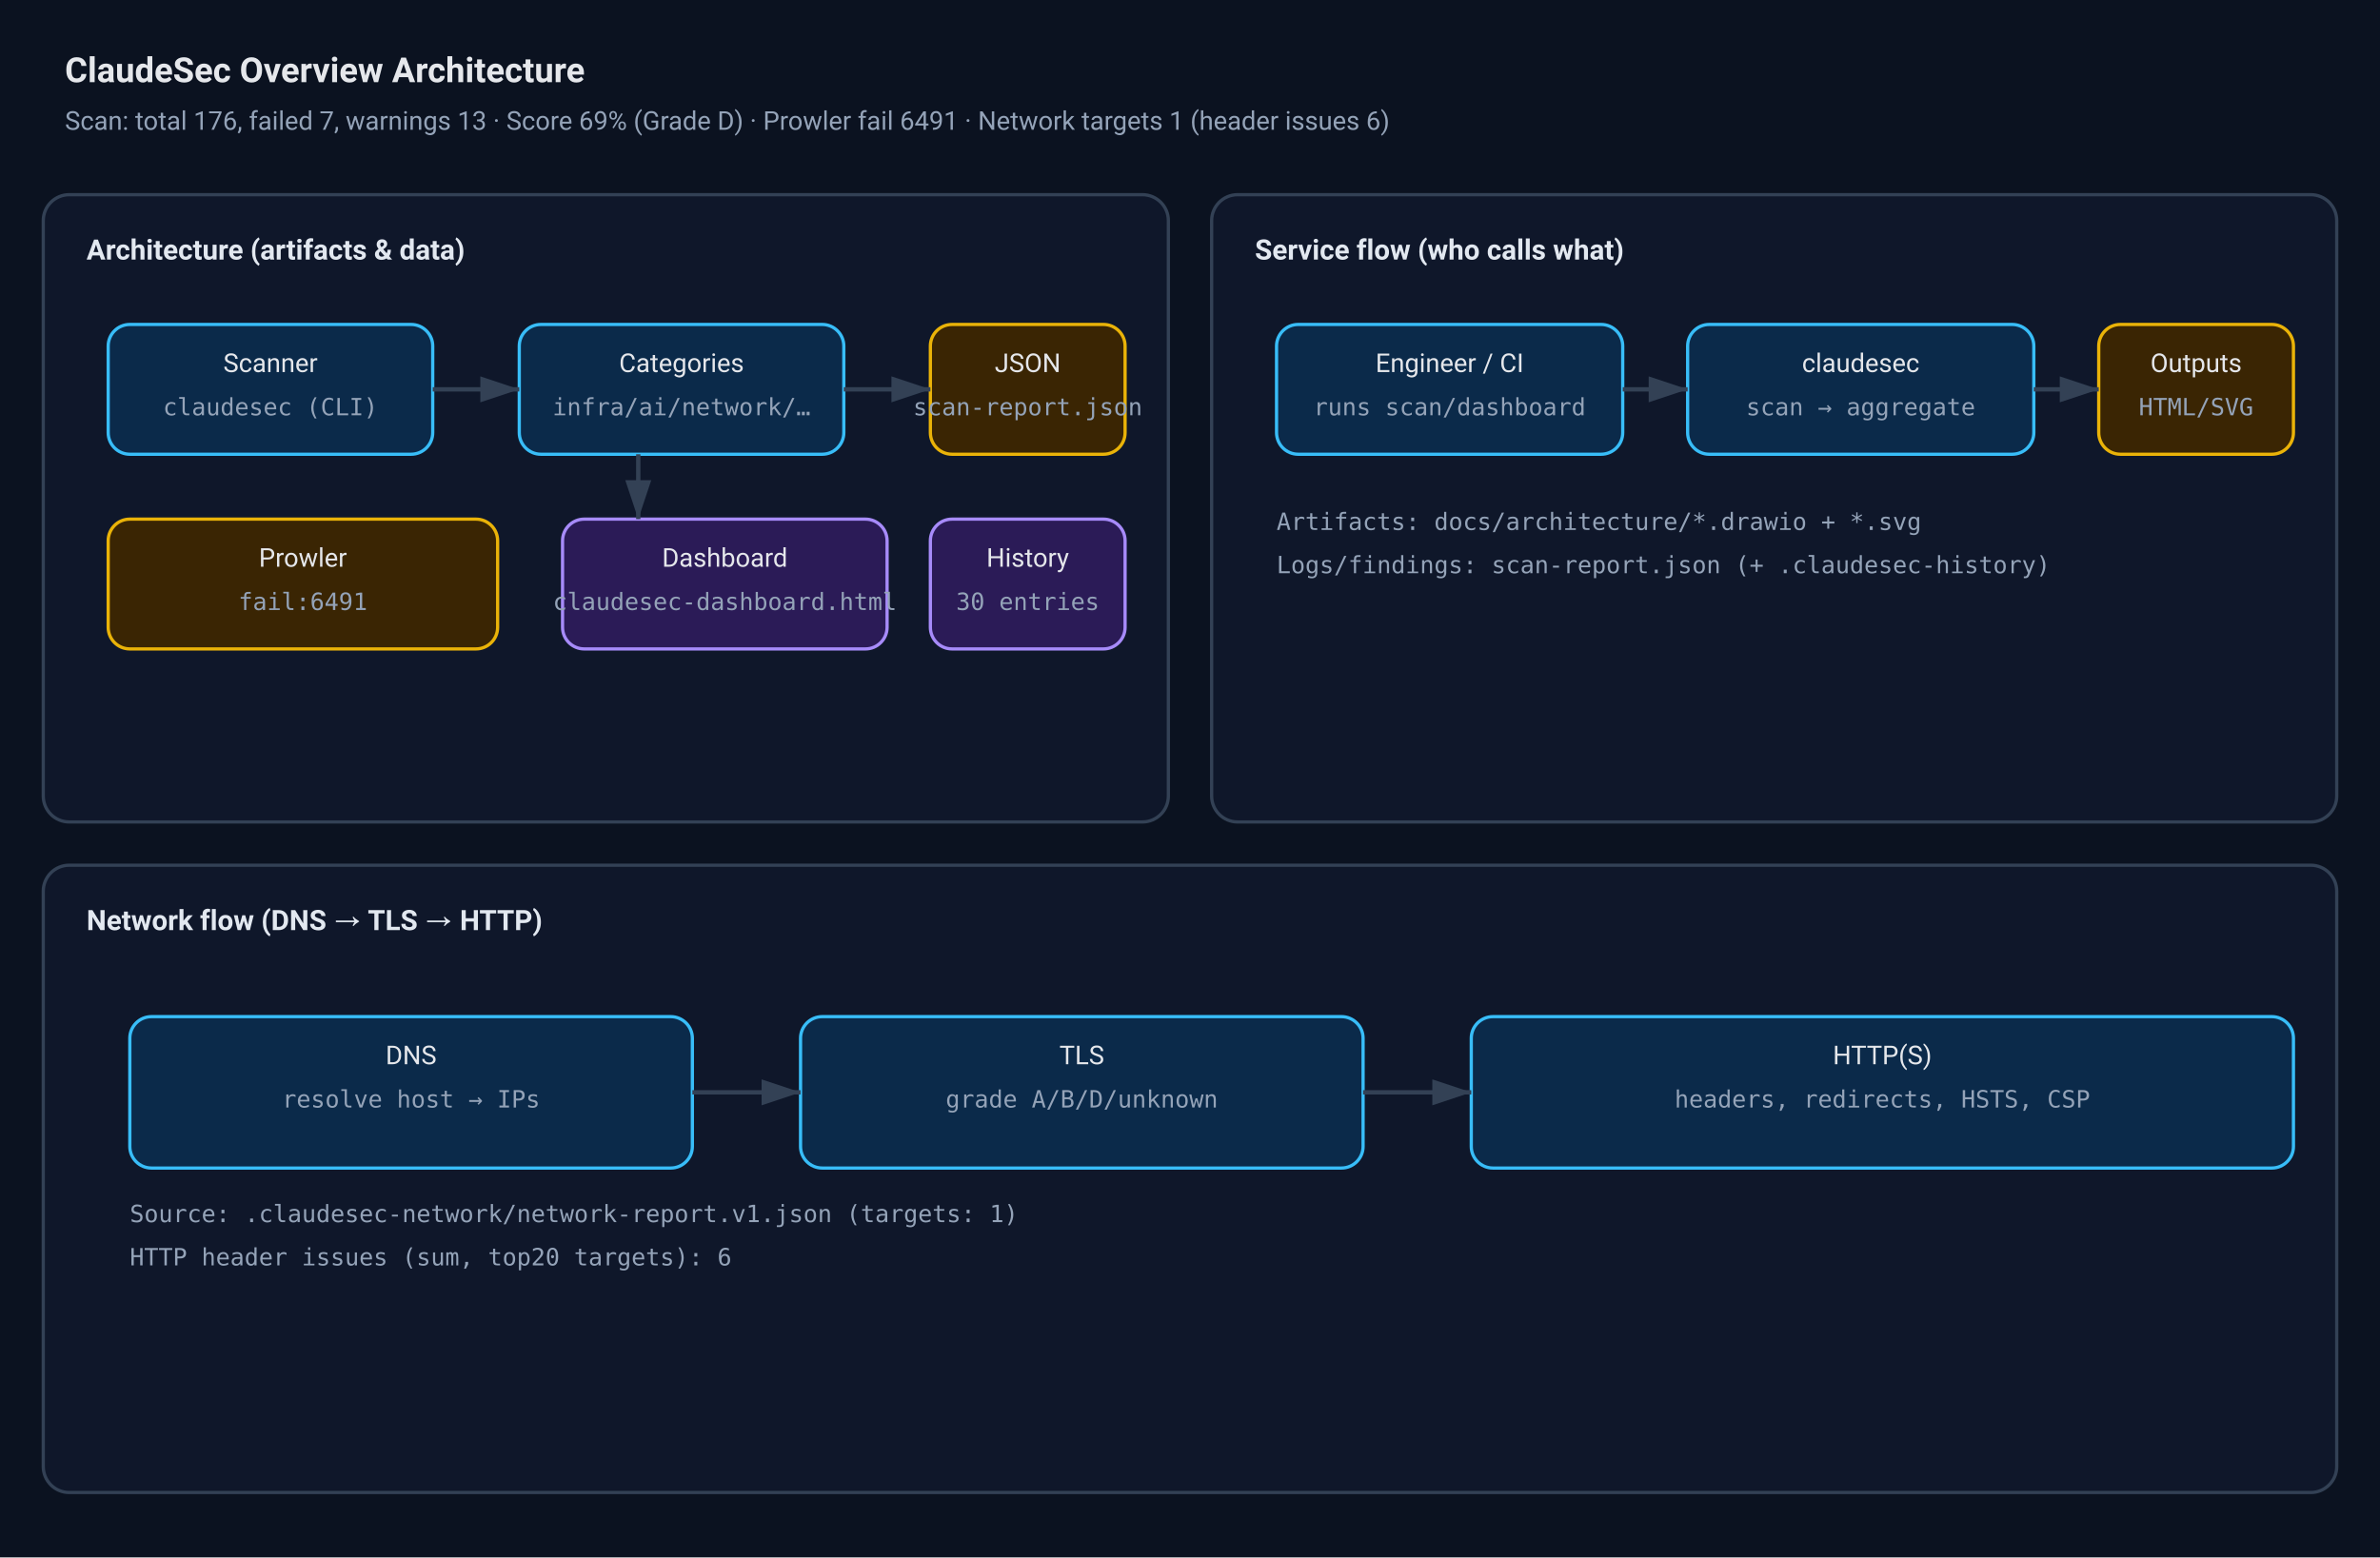
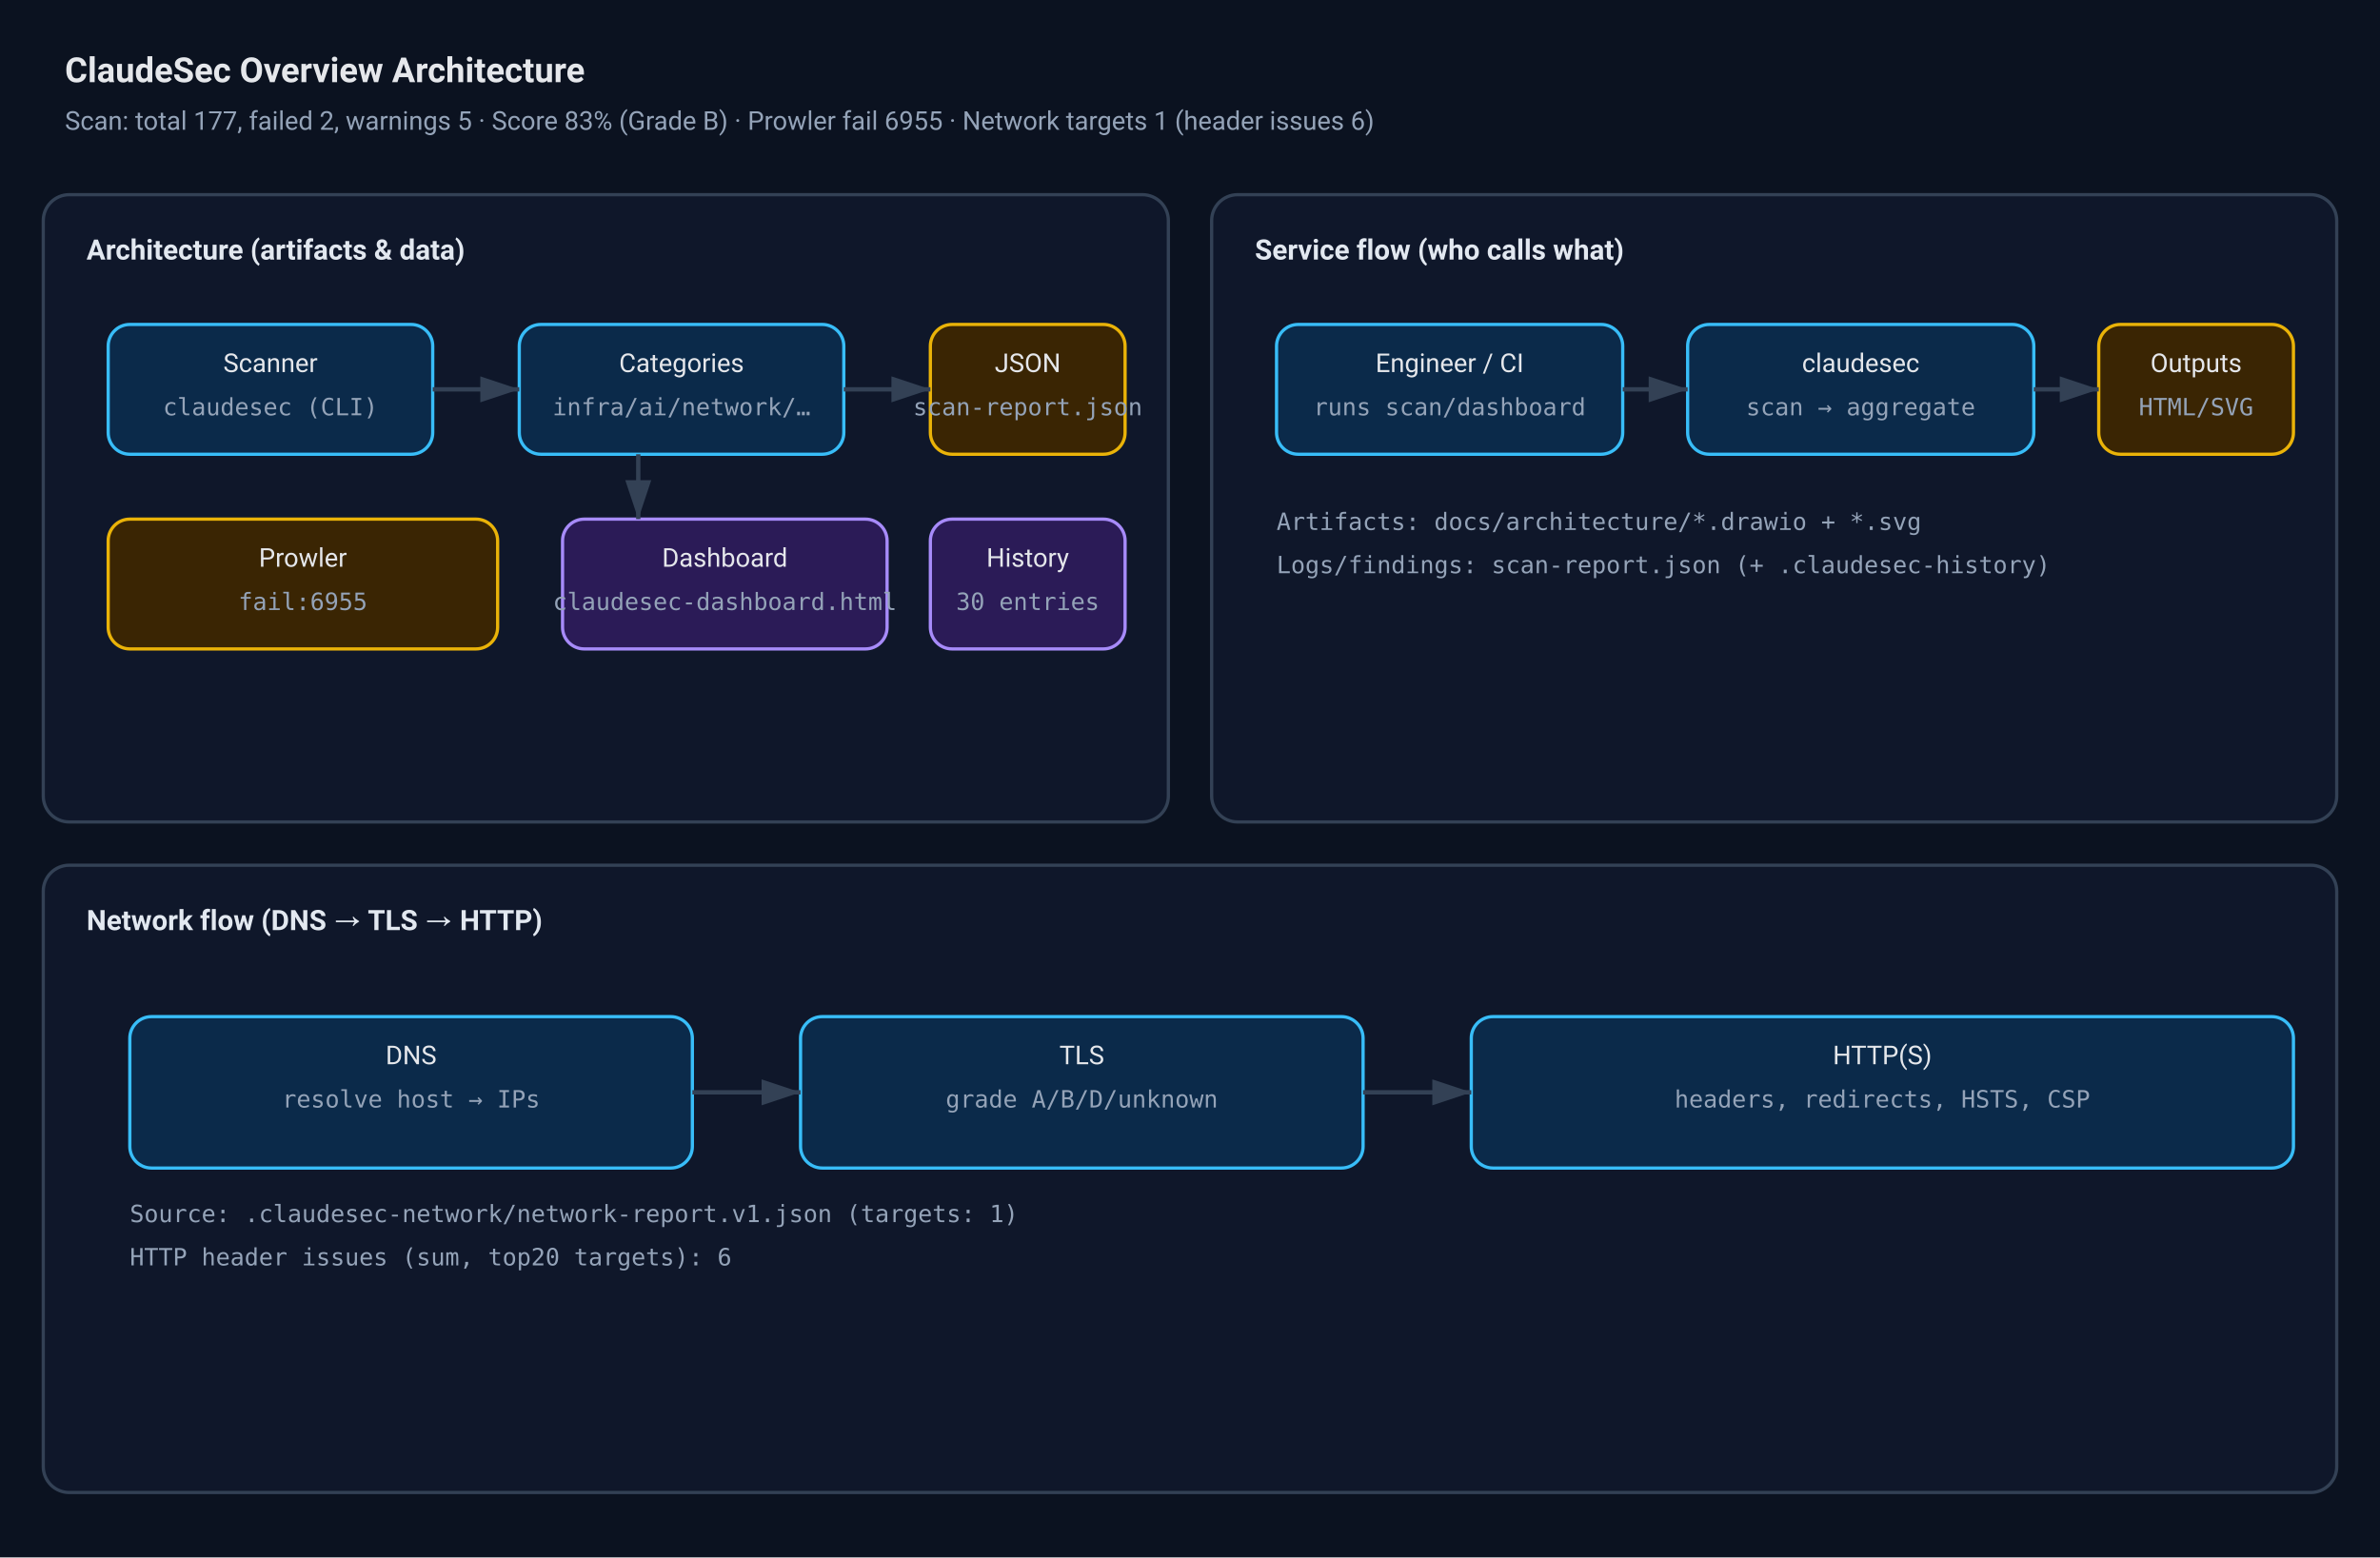
<svg xmlns="http://www.w3.org/2000/svg" viewBox="0 0 1100 720" width="1100" height="720">
  <defs>
    <marker id="arrow" markerWidth="10" markerHeight="10" refX="9" refY="3" orient="auto">
      <path d="M0,0 L0,6 L9,3 z" fill="#334155" />
    </marker>
  </defs>
  <style>
  .bg{fill:#0b1220}
  .card{fill:#0f172a;stroke:#334155;stroke-width:1.5}
  .boxA{fill:#0b2a4a;stroke:#38bdf8;stroke-width:1.5}
  .boxB{fill:#3a2503;stroke:#eab308;stroke-width:1.5}
  .boxC{fill:#2b1b57;stroke:#a78bfa;stroke-width:1.5}
  .txt{font-family:system-ui,-apple-system,Segoe UI,Roboto,Helvetica,Arial,sans-serif;font-size:12px;fill:#e5e7eb}
  .muted{fill:#94a3b8}
  .title{font-size:16px;font-weight:700}
  .h2{font-size:13px;font-weight:700;fill:#e2e8f0}
  .mono{font-family:ui-monospace,SFMono-Regular,Menlo,Monaco,Consolas,monospace;font-size:11px}
</style>
  <rect class="bg" x="0" y="0" width="1100" height="720" />
  <text class="txt title" x="30" y="38">ClaudeSec Overview Architecture</text>
-   <text class="txt muted" x="30" y="60">Scan: total 176, failed 7, warnings 13 · Score 69% (Grade D) · Prowler fail 6491 · Network targets 1 (header issues 6)</text>
+   <text class="txt muted" x="30" y="60">Scan: total 177, failed 2, warnings 5 · Score 83% (Grade B) · Prowler fail 6955 · Network targets 1 (header issues 6)</text>
  <rect class="card" x="20" y="90" width="520" height="290" rx="12" />
  <rect class="card" x="560" y="90" width="520" height="290" rx="12" />
  <rect class="card" x="20" y="400" width="1060" height="290" rx="12" />
  <text class="txt h2" x="40" y="120">Architecture (artifacts &amp; data)</text>
  <text class="txt h2" x="580" y="120">Service flow (who calls what)</text>
  <text class="txt h2" x="40" y="430">Network flow (DNS → TLS → HTTP)</text>
  <rect x="50" y="150" width="150" height="60" rx="10" class="boxA" />
  <text class="txt" x="125.0" y="172" text-anchor="middle">Scanner</text>
  <text class="txt muted mono" x="125.0" y="192" text-anchor="middle">claudesec (CLI)</text>
  <rect x="240" y="150" width="150" height="60" rx="10" class="boxA" />
  <text class="txt" x="315.0" y="172" text-anchor="middle">Categories</text>
  <text class="txt muted mono" x="315.0" y="192" text-anchor="middle">infra/ai/network/…</text>
  <rect x="430" y="150" width="90" height="60" rx="10" class="boxB" />
  <text class="txt" x="475.0" y="172" text-anchor="middle">JSON</text>
  <text class="txt muted mono" x="475.0" y="192" text-anchor="middle">scan-report.json</text>
  <rect x="50" y="240" width="180" height="60" rx="10" class="boxB" />
  <text class="txt" x="140.0" y="262" text-anchor="middle">Prowler</text>
-   <text class="txt muted mono" x="140.0" y="282" text-anchor="middle">fail:6491</text>
+   <text class="txt muted mono" x="140.0" y="282" text-anchor="middle">fail:6955</text>
  <rect x="260" y="240" width="150" height="60" rx="10" class="boxC" />
  <text class="txt" x="335.0" y="262" text-anchor="middle">Dashboard</text>
  <text class="txt muted mono" x="335.0" y="282" text-anchor="middle">claudesec-dashboard.html</text>
  <rect x="430" y="240" width="90" height="60" rx="10" class="boxC" />
  <text class="txt" x="475.0" y="262" text-anchor="middle">History</text>
  <text class="txt muted mono" x="475.0" y="282" text-anchor="middle">30 entries</text>
  <line x1="200" y1="180" x2="240" y2="180" stroke="#334155" stroke-width="2" marker-end="url(#arrow)" />
  <line x1="390" y1="180" x2="430" y2="180" stroke="#334155" stroke-width="2" marker-end="url(#arrow)" />
  <line x1="295" y1="210" x2="295" y2="240" stroke="#334155" stroke-width="2" marker-end="url(#arrow)" />
  <rect x="590" y="150" width="160" height="60" rx="10" class="boxA" />
  <text class="txt" x="670.0" y="172" text-anchor="middle">Engineer / CI</text>
  <text class="txt muted mono" x="670.0" y="192" text-anchor="middle">runs scan/dashboard</text>
  <rect x="780" y="150" width="160" height="60" rx="10" class="boxA" />
  <text class="txt" x="860.0" y="172" text-anchor="middle">claudesec</text>
  <text class="txt muted mono" x="860.0" y="192" text-anchor="middle">scan → aggregate</text>
  <rect x="970" y="150" width="90" height="60" rx="10" class="boxB" />
  <text class="txt" x="1015.0" y="172" text-anchor="middle">Outputs</text>
  <text class="txt muted mono" x="1015.0" y="192" text-anchor="middle">HTML/SVG</text>
  <line x1="750" y1="180" x2="780" y2="180" stroke="#334155" stroke-width="2" marker-end="url(#arrow)" />
  <line x1="940" y1="180" x2="970" y2="180" stroke="#334155" stroke-width="2" marker-end="url(#arrow)" />
  <text class="txt muted mono" x="590" y="245">Artifacts: docs/architecture/*.drawio + *.svg</text>
  <text class="txt muted mono" x="590" y="265">Logs/findings: scan-report.json (+ .claudesec-history)</text>
  <rect x="60" y="470" width="260" height="70" rx="10" class="boxA" />
  <text class="txt" x="190.0" y="492" text-anchor="middle">DNS</text>
  <text class="txt muted mono" x="190.0" y="512" text-anchor="middle">resolve host → IPs</text>
  <rect x="370" y="470" width="260" height="70" rx="10" class="boxA" />
  <text class="txt" x="500.0" y="492" text-anchor="middle">TLS</text>
  <text class="txt muted mono" x="500.0" y="512" text-anchor="middle">grade A/B/D/unknown</text>
  <rect x="680" y="470" width="380" height="70" rx="10" class="boxA" />
  <text class="txt" x="870.0" y="492" text-anchor="middle">HTTP(S)</text>
  <text class="txt muted mono" x="870.0" y="512" text-anchor="middle">headers, redirects, HSTS, CSP</text>
  <line x1="320" y1="505" x2="370" y2="505" stroke="#334155" stroke-width="2" marker-end="url(#arrow)" />
  <line x1="630" y1="505" x2="680" y2="505" stroke="#334155" stroke-width="2" marker-end="url(#arrow)" />
  <text class="txt muted mono" x="60" y="565">Source: .claudesec-network/network-report.v1.json (targets: 1)</text>
  <text class="txt muted mono" x="60" y="585">HTTP header issues (sum, top20 targets): 6</text>
</svg>
